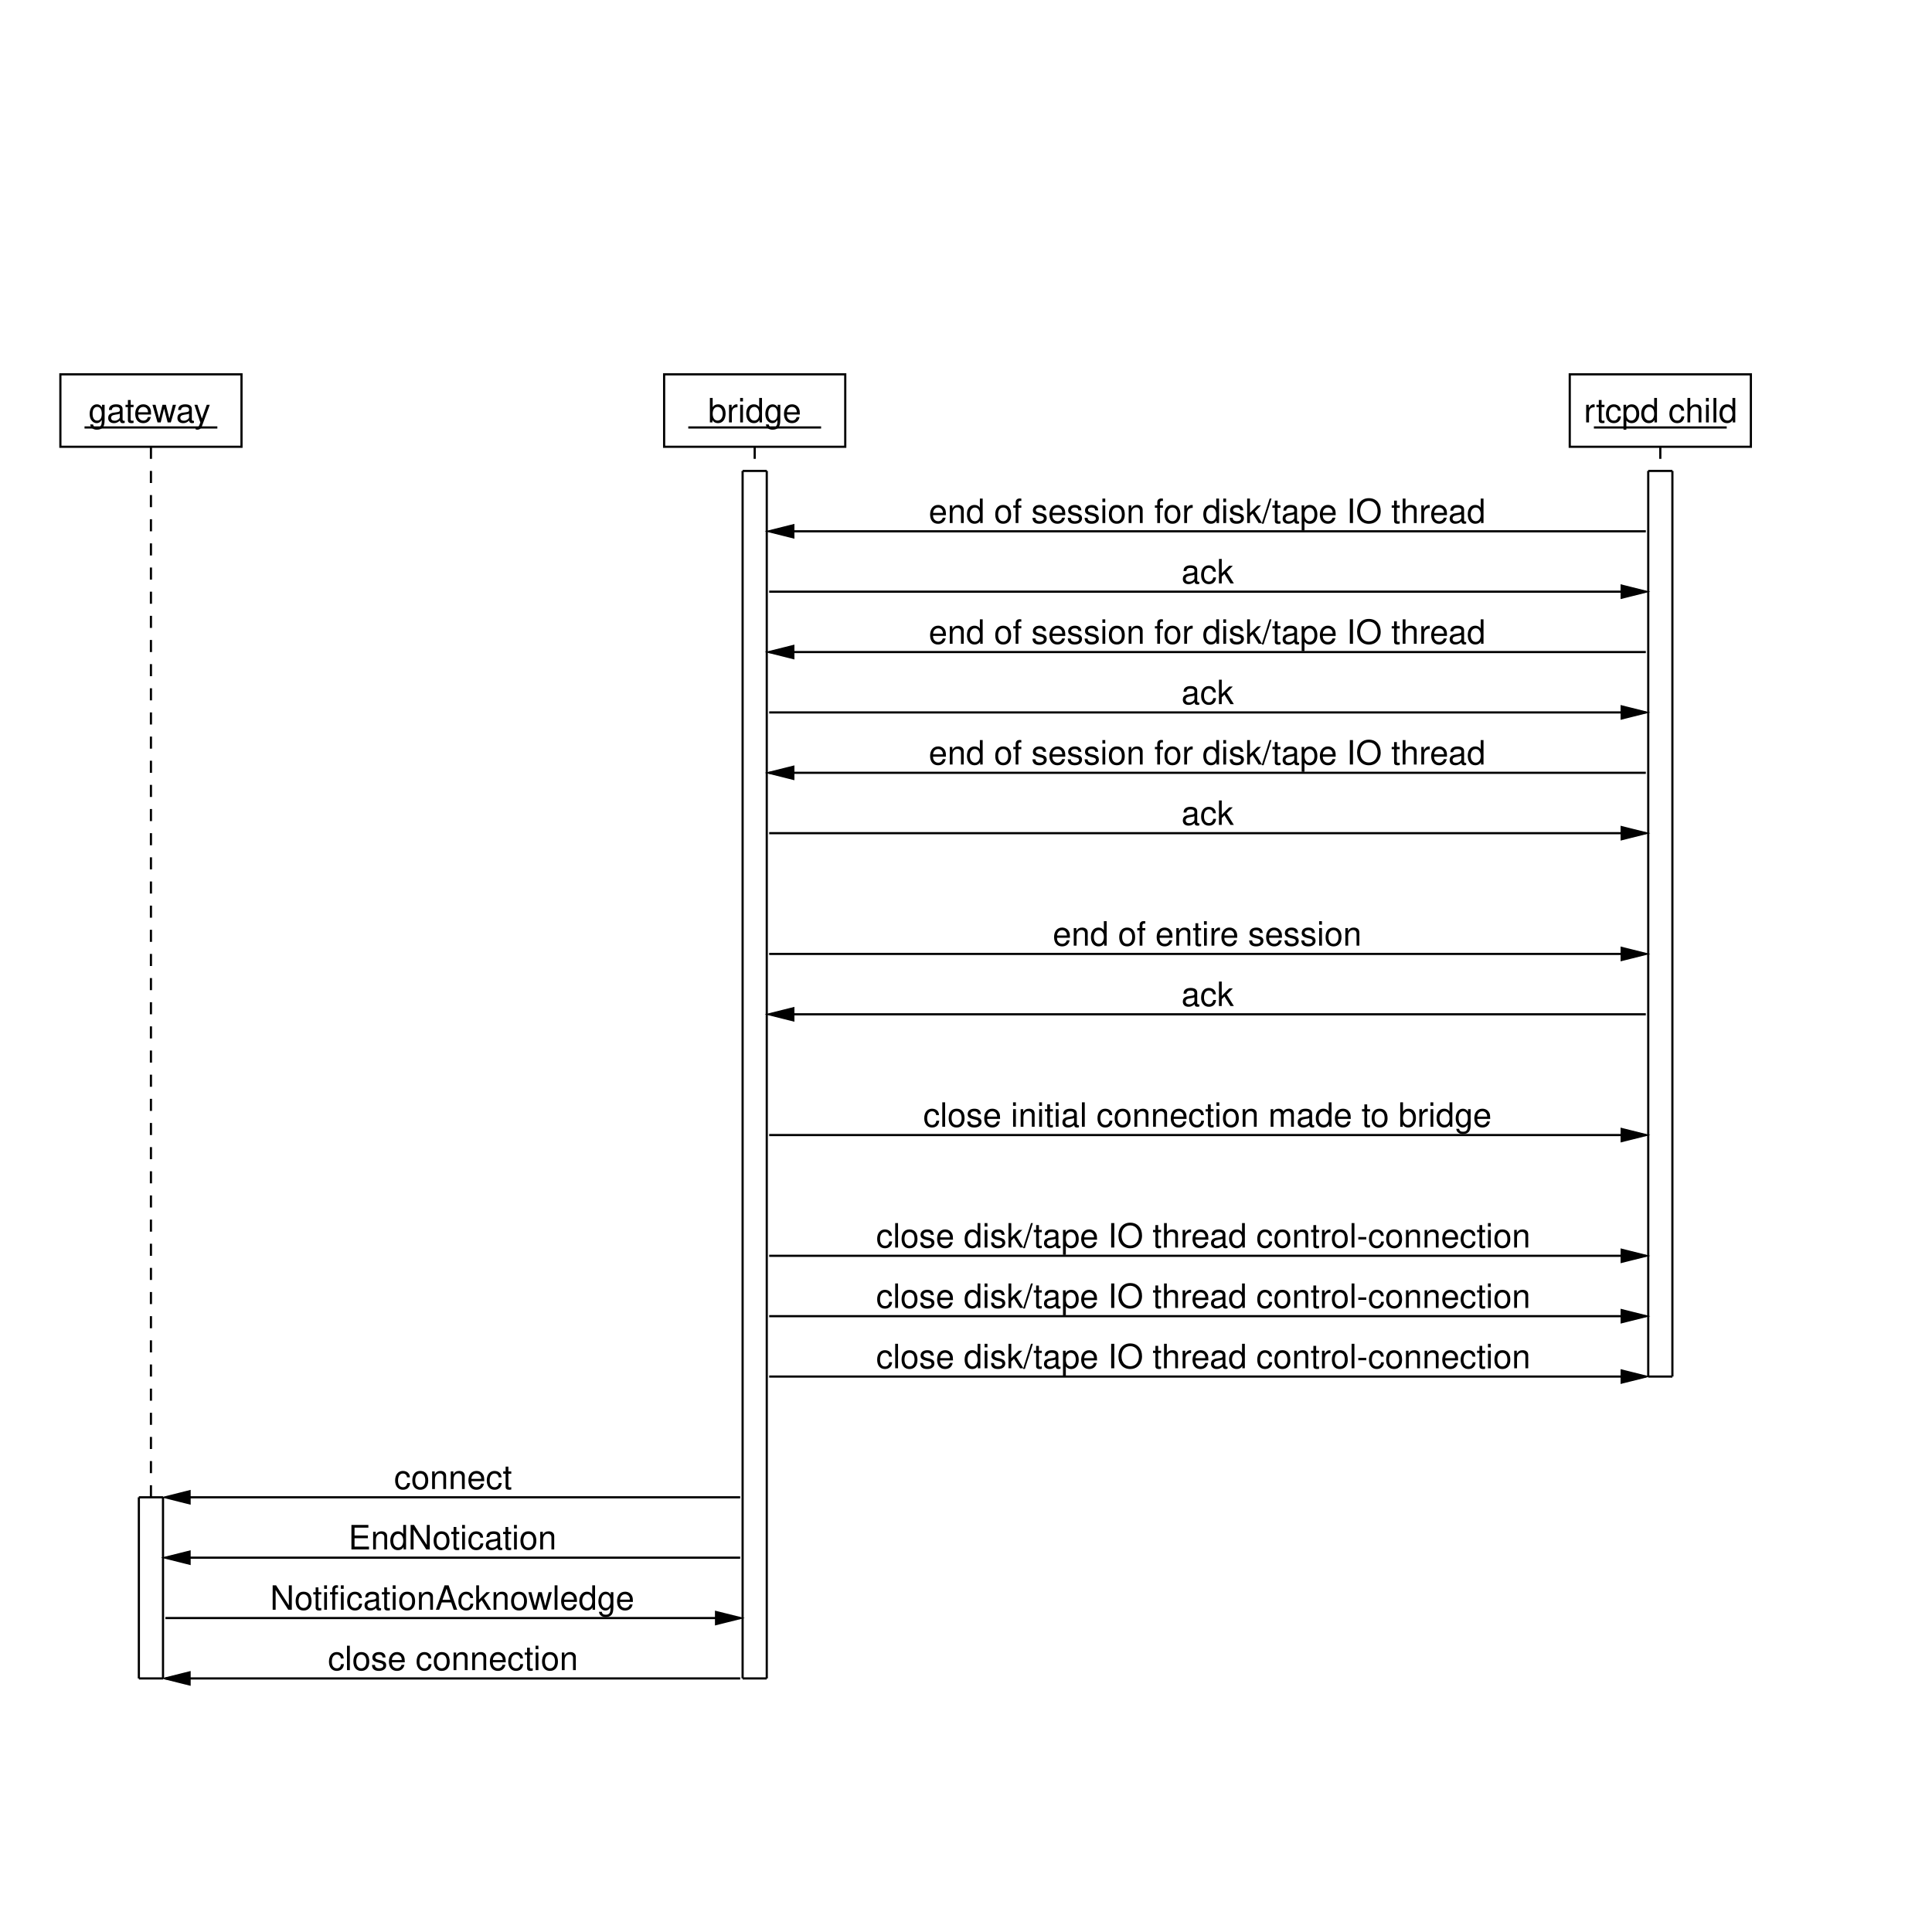
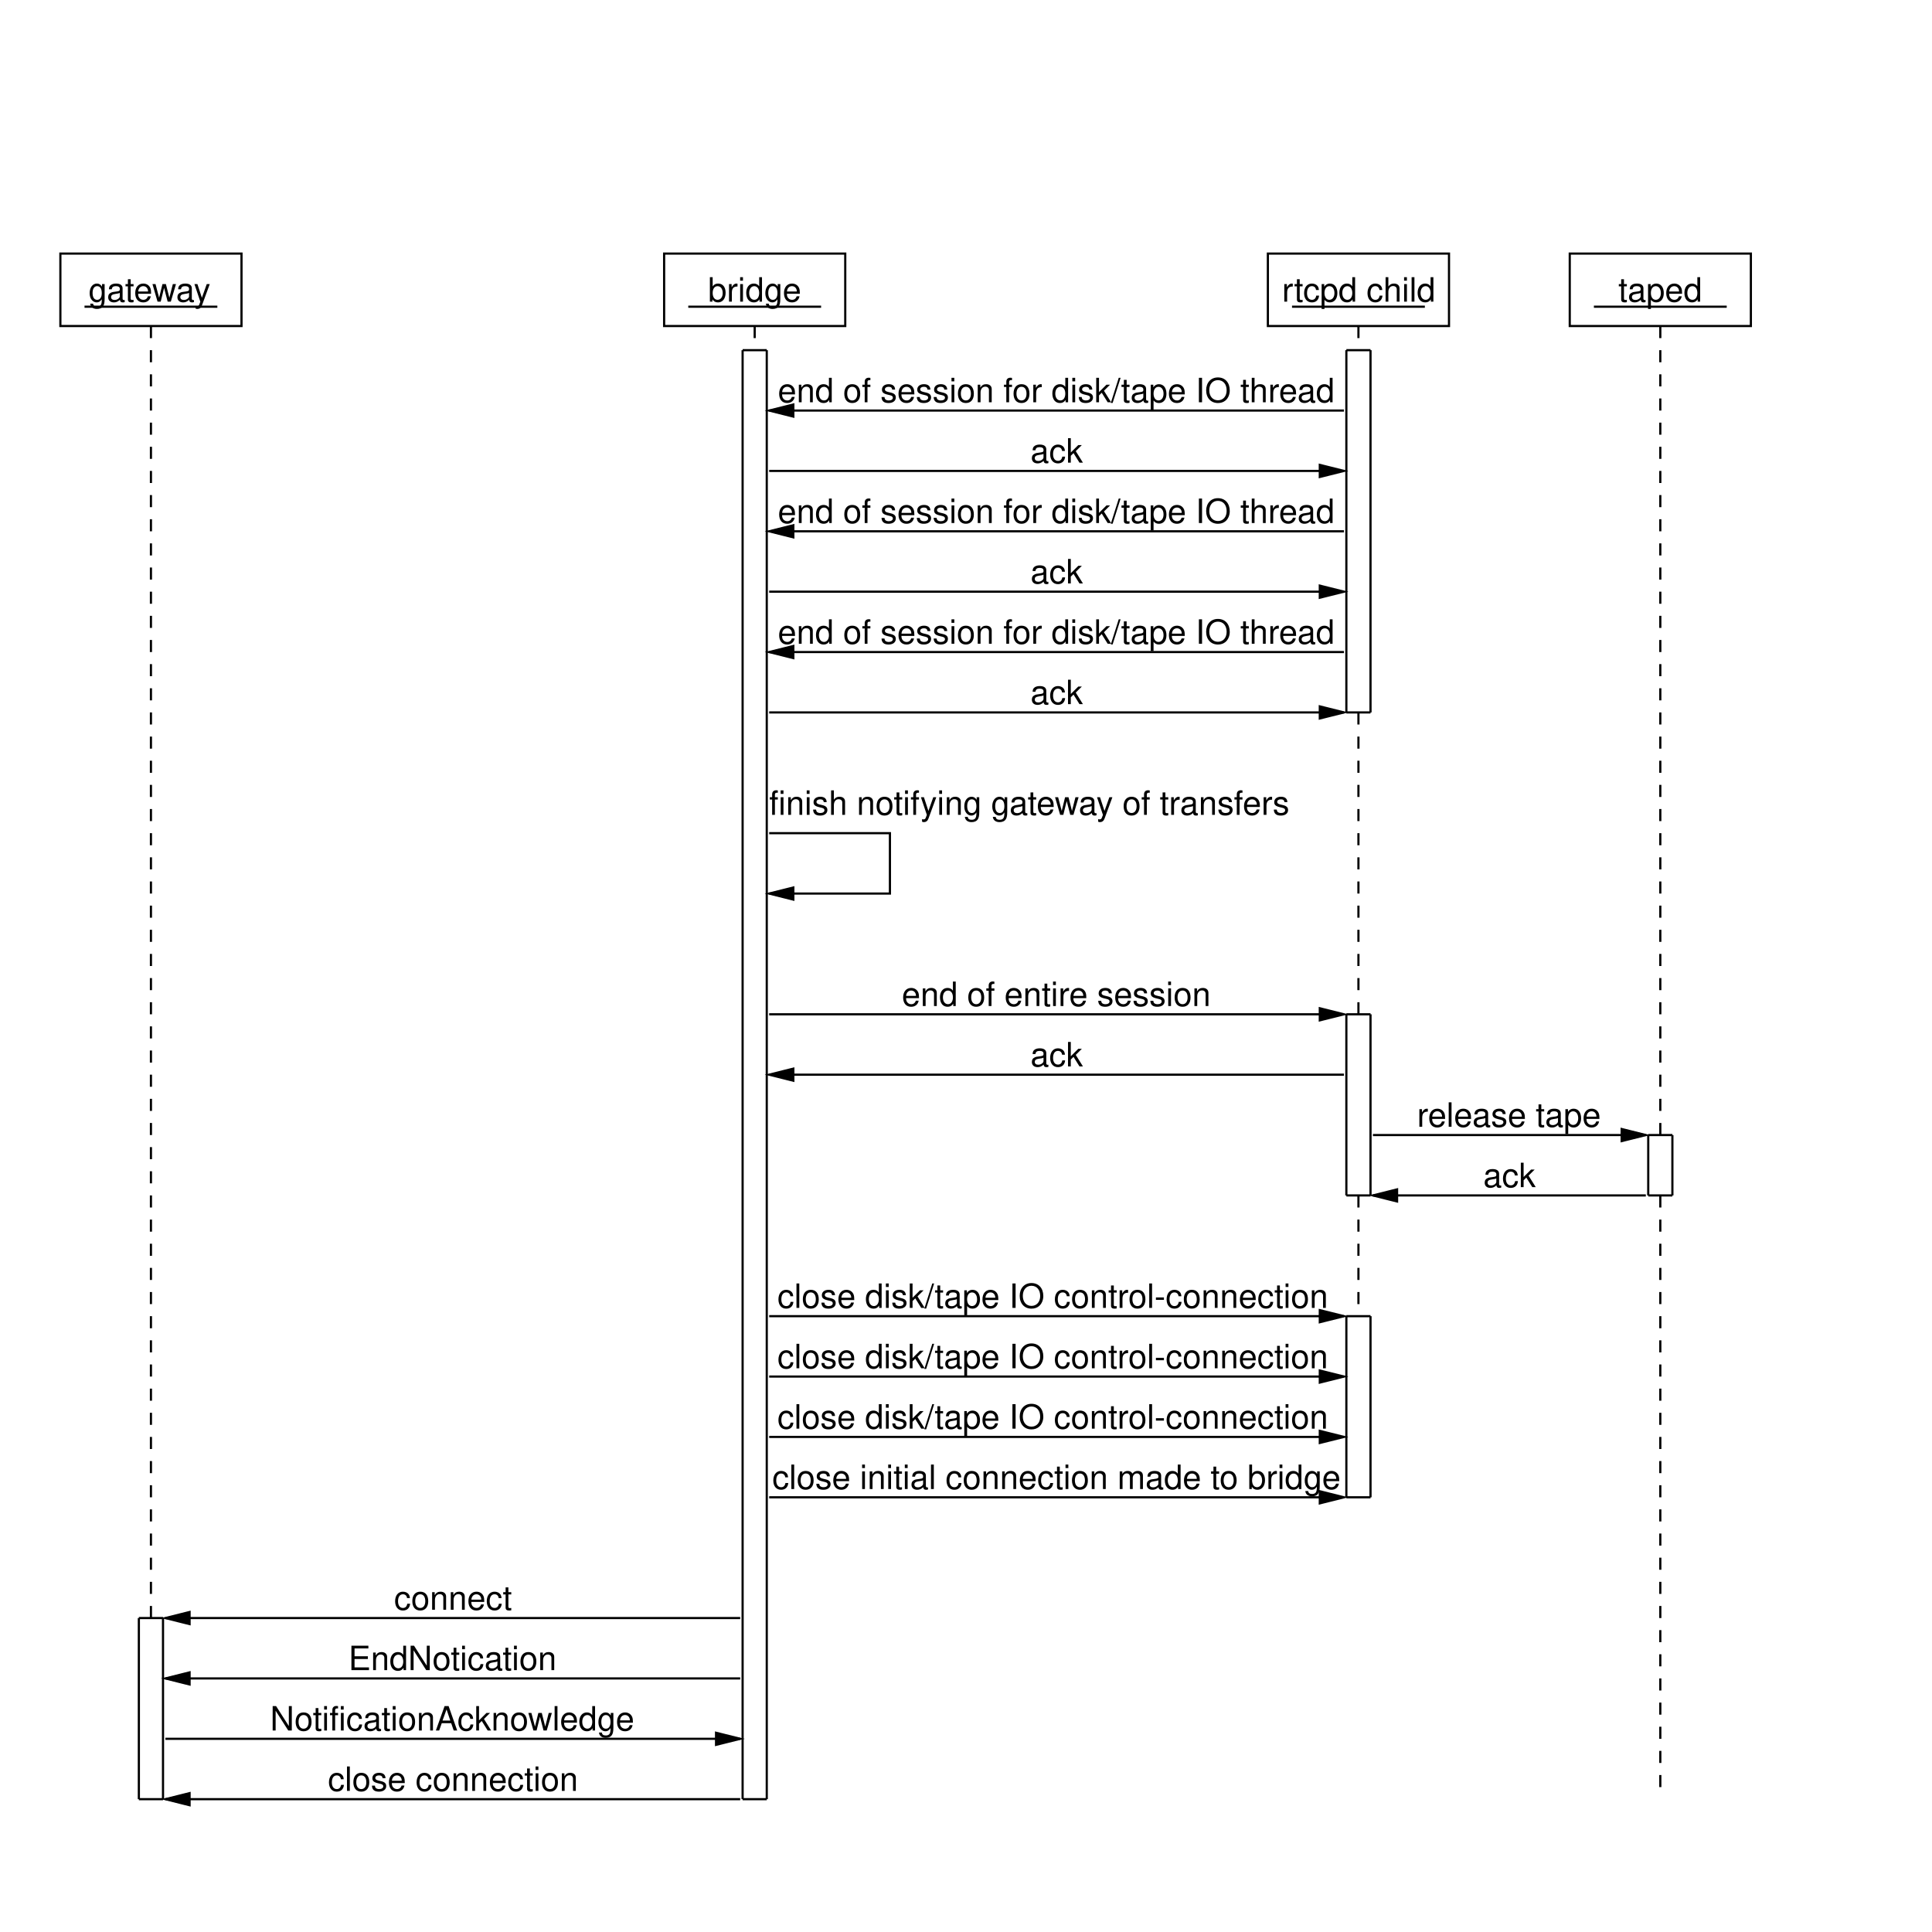
<svg xmlns="http://www.w3.org/2000/svg" version="1.1" baseProfile="full" id="body" width="8in" height="8in" viewBox="0 0 1 1" preserveAspectRatio="none">
  <rect id="background" x="0" y="0" width="1" height="1" stroke="none" fill="white" />
-   <g id="content" transform="translate(0.078125,0.13125) scale(1,-1) scale(0.125) " xml:space="preserve" stroke="black" stroke-linecap="butt" stroke-linejoin="miter" stroke-miterlimit="10.433" stroke-dasharray="none" stroke-dashoffset="0" stroke-opacity="1" fill="none" fill-rule="evenodd" fill-opacity="1" font-style="normal" font-variant="normal" font-weight="normal" font-stretch="normal" font-size-adjust="none" letter-spacing="normal" word-spacing="normal" text-anchor="start">
+   <g id="content" transform="translate(0.078125,0.06875) scale(1,-1) scale(0.125) " xml:space="preserve" stroke="black" stroke-linecap="butt" stroke-linejoin="miter" stroke-miterlimit="10.433" stroke-dasharray="none" stroke-dashoffset="0" stroke-opacity="1" fill="none" fill-rule="evenodd" fill-opacity="1" font-style="normal" font-variant="normal" font-weight="normal" font-stretch="normal" font-size-adjust="none" letter-spacing="normal" word-spacing="normal" text-anchor="start">
    <rect x="-0.375" y="-0.8" width="0.75" height="0.3" stroke-width="0.009" />
    <text transform="translate(-0.25861,-0.69903) scale(1,-1) scale(0.0069444) " font-family="Helvetica,sans-serif" font-size="20px" stroke="none" fill="black">gateway</text>
    <line x1="-0.275" y1="-0.72" x2="0.275" y2="-0.72" stroke-width="0.009" />
    <rect x="2.125" y="-0.8" width="0.75" height="0.3" stroke-width="0.009" />
    <text transform="translate(2.307,-0.69903) scale(1,-1) scale(0.0069444) " font-family="Helvetica,sans-serif" font-size="20px" stroke="none" fill="black">bridge</text>
    <line x1="2.225" y1="-0.72" x2="2.775" y2="-0.72" stroke-width="0.009" />
+     <rect x="4.625" y="-0.8" width="0.75" height="0.3" stroke-width="0.009" />
+     <text transform="translate(4.6835,-0.69903) scale(1,-1) scale(0.0069444) " font-family="Helvetica,sans-serif" font-size="20px" stroke="none" fill="black">rtcpd child</text>
+     <line x1="4.725" y1="-0.72" x2="5.275" y2="-0.72" stroke-width="0.009" />
    <rect x="5.875" y="-0.8" width="0.75" height="0.3" stroke-width="0.009" />
-     <text transform="translate(5.9335,-0.69903) scale(1,-1) scale(0.0069444) " font-family="Helvetica,sans-serif" font-size="20px" stroke="none" fill="black">rtcpd child</text>
+     <text transform="translate(6.0762,-0.69903) scale(1,-1) scale(0.0069444) " font-family="Helvetica,sans-serif" font-size="20px" stroke="none" fill="black">taped</text>
    <line x1="5.975" y1="-0.72" x2="6.525" y2="-0.72" stroke-width="0.009" />
-     <line x1="6.25" y1="-0.8" x2="6.25" y2="-0.9" stroke-width="0.009" stroke-dasharray="0.05, 0.05" />
-     <line x1="6.2" y1="-0.9" x2="6.3" y2="-0.9" stroke-width="0.009" />
+     <line x1="5" y1="-0.8" x2="5" y2="-0.9" stroke-width="0.009" stroke-dasharray="0.05, 0.05" />
+     <line x1="4.95" y1="-0.9" x2="5.05" y2="-0.9" stroke-width="0.009" />
    <line x1="2.5" y1="-0.8" x2="2.5" y2="-0.9" stroke-width="0.009" stroke-dasharray="0.05, 0.05" />
    <line x1="2.45" y1="-0.9" x2="2.55" y2="-0.9" stroke-width="0.009" />
-     <line x1="6.19" y1="-1.15" x2="2.56" y2="-1.15" stroke-width="0.009" />
+     <line x1="4.94" y1="-1.15" x2="2.56" y2="-1.15" stroke-width="0.009" />
    <polygon points="2.66,-1.175 2.56,-1.15 2.66,-1.125 " stroke-width="0.009" fill="black" />
-     <text transform="translate(3.2208,-1.1157) scale(1,-1) scale(0.0069444) " font-family="Helvetica,sans-serif" font-size="20px" stroke="none" fill="black">end of session for disk/tape IO thread</text>
-     <text transform="translate(4.3557,-1.2824) scale(1,-1) scale(0.0069444) " font-family="Helvetica,sans-serif" font-size="20px" stroke="none" fill="black"> </text>
-     <line x1="2.56" y1="-1.4" x2="6.19" y2="-1.4" stroke-width="0.009" />
-     <polygon points="6.09,-1.375 6.19,-1.4 6.09,-1.425 " stroke-width="0.009" fill="black" />
-     <text transform="translate(4.2669,-1.3657) scale(1,-1) scale(0.0069444) " font-family="Helvetica,sans-serif" font-size="20px" stroke="none" fill="black">ack</text>
-     <text transform="translate(4.3557,-1.5324) scale(1,-1) scale(0.0069444) " font-family="Helvetica,sans-serif" font-size="20px" stroke="none" fill="black"> </text>
-     <line x1="6.19" y1="-1.65" x2="2.56" y2="-1.65" stroke-width="0.009" />
+     <text transform="translate(2.5958,-1.1157) scale(1,-1) scale(0.0069444) " font-family="Helvetica,sans-serif" font-size="20px" stroke="none" fill="black">end of session for disk/tape IO thread</text>
+     <text transform="translate(3.7307,-1.2824) scale(1,-1) scale(0.0069444) " font-family="Helvetica,sans-serif" font-size="20px" stroke="none" fill="black"> </text>
+     <line x1="2.56" y1="-1.4" x2="4.94" y2="-1.4" stroke-width="0.009" />
+     <polygon points="4.84,-1.375 4.94,-1.4 4.84,-1.425 " stroke-width="0.009" fill="black" />
+     <text transform="translate(3.6419,-1.3657) scale(1,-1) scale(0.0069444) " font-family="Helvetica,sans-serif" font-size="20px" stroke="none" fill="black">ack</text>
+     <text transform="translate(3.7307,-1.5324) scale(1,-1) scale(0.0069444) " font-family="Helvetica,sans-serif" font-size="20px" stroke="none" fill="black"> </text>
+     <line x1="4.94" y1="-1.65" x2="2.56" y2="-1.65" stroke-width="0.009" />
    <polygon points="2.66,-1.675 2.56,-1.65 2.66,-1.625 " stroke-width="0.009" fill="black" />
-     <text transform="translate(3.2208,-1.6157) scale(1,-1) scale(0.0069444) " font-family="Helvetica,sans-serif" font-size="20px" stroke="none" fill="black">end of session for disk/tape IO thread</text>
-     <text transform="translate(4.3557,-1.7824) scale(1,-1) scale(0.0069444) " font-family="Helvetica,sans-serif" font-size="20px" stroke="none" fill="black"> </text>
-     <line x1="2.56" y1="-1.9" x2="6.19" y2="-1.9" stroke-width="0.009" />
-     <polygon points="6.09,-1.875 6.19,-1.9 6.09,-1.925 " stroke-width="0.009" fill="black" />
-     <text transform="translate(4.2669,-1.8657) scale(1,-1) scale(0.0069444) " font-family="Helvetica,sans-serif" font-size="20px" stroke="none" fill="black">ack</text>
-     <text transform="translate(4.3557,-2.0324) scale(1,-1) scale(0.0069444) " font-family="Helvetica,sans-serif" font-size="20px" stroke="none" fill="black"> </text>
-     <line x1="6.19" y1="-2.15" x2="2.56" y2="-2.15" stroke-width="0.009" />
+     <text transform="translate(2.5958,-1.6157) scale(1,-1) scale(0.0069444) " font-family="Helvetica,sans-serif" font-size="20px" stroke="none" fill="black">end of session for disk/tape IO thread</text>
+     <text transform="translate(3.7307,-1.7824) scale(1,-1) scale(0.0069444) " font-family="Helvetica,sans-serif" font-size="20px" stroke="none" fill="black"> </text>
+     <line x1="2.56" y1="-1.9" x2="4.94" y2="-1.9" stroke-width="0.009" />
+     <polygon points="4.84,-1.875 4.94,-1.9 4.84,-1.925 " stroke-width="0.009" fill="black" />
+     <text transform="translate(3.6419,-1.8657) scale(1,-1) scale(0.0069444) " font-family="Helvetica,sans-serif" font-size="20px" stroke="none" fill="black">ack</text>
+     <text transform="translate(3.7307,-2.0324) scale(1,-1) scale(0.0069444) " font-family="Helvetica,sans-serif" font-size="20px" stroke="none" fill="black"> </text>
+     <line x1="4.94" y1="-2.15" x2="2.56" y2="-2.15" stroke-width="0.009" />
    <polygon points="2.66,-2.175 2.56,-2.15 2.66,-2.125 " stroke-width="0.009" fill="black" />
-     <text transform="translate(3.2208,-2.1157) scale(1,-1) scale(0.0069444) " font-family="Helvetica,sans-serif" font-size="20px" stroke="none" fill="black">end of session for disk/tape IO thread</text>
-     <text transform="translate(4.3557,-2.2824) scale(1,-1) scale(0.0069444) " font-family="Helvetica,sans-serif" font-size="20px" stroke="none" fill="black"> </text>
-     <line x1="2.56" y1="-2.4" x2="6.19" y2="-2.4" stroke-width="0.009" />
-     <polygon points="6.09,-2.375 6.19,-2.4 6.09,-2.425 " stroke-width="0.009" fill="black" />
-     <text transform="translate(4.2669,-2.3657) scale(1,-1) scale(0.0069444) " font-family="Helvetica,sans-serif" font-size="20px" stroke="none" fill="black">ack</text>
-     <text transform="translate(4.3557,-2.5324) scale(1,-1) scale(0.0069444) " font-family="Helvetica,sans-serif" font-size="20px" stroke="none" fill="black"> </text>
-     <line x1="2.56" y1="-2.9" x2="6.19" y2="-2.9" stroke-width="0.009" />
-     <polygon points="6.09,-2.875 6.19,-2.9 6.09,-2.925 " stroke-width="0.009" fill="black" />
-     <text transform="translate(3.7342,-2.8657) scale(1,-1) scale(0.0069444) " font-family="Helvetica,sans-serif" font-size="20px" stroke="none" fill="black">end of entire session</text>
-     <text transform="translate(4.3557,-3.0324) scale(1,-1) scale(0.0069444) " font-family="Helvetica,sans-serif" font-size="20px" stroke="none" fill="black"> </text>
-     <line x1="6.19" y1="-3.15" x2="2.56" y2="-3.15" stroke-width="0.009" />
+     <text transform="translate(2.5958,-2.1157) scale(1,-1) scale(0.0069444) " font-family="Helvetica,sans-serif" font-size="20px" stroke="none" fill="black">end of session for disk/tape IO thread</text>
+     <text transform="translate(3.7307,-2.2824) scale(1,-1) scale(0.0069444) " font-family="Helvetica,sans-serif" font-size="20px" stroke="none" fill="black"> </text>
+     <line x1="2.56" y1="-2.4" x2="4.94" y2="-2.4" stroke-width="0.009" />
+     <polygon points="4.84,-2.375 4.94,-2.4 4.84,-2.425 " stroke-width="0.009" fill="black" />
+     <text transform="translate(3.6419,-2.3657) scale(1,-1) scale(0.0069444) " font-family="Helvetica,sans-serif" font-size="20px" stroke="none" fill="black">ack</text>
+     <text transform="translate(3.7307,-2.5324) scale(1,-1) scale(0.0069444) " font-family="Helvetica,sans-serif" font-size="20px" stroke="none" fill="black"> </text>
+     <line x1="4.95" y1="-0.9" x2="4.95" y2="-2.4" stroke-width="0.009" />
+     <line x1="5.05" y1="-0.9" x2="5.05" y2="-2.4" stroke-width="0.009" />
+     <line x1="4.95" y1="-2.4" x2="5.05" y2="-2.4" stroke-width="0.009" />
+     <polyline points="2.56,-2.9 3.06,-2.9 3.06,-3.15 2.56,-3.15 " stroke-width="0.009" />
    <polygon points="2.66,-3.175 2.56,-3.15 2.66,-3.125 " stroke-width="0.009" fill="black" />
-     <text transform="translate(4.2669,-3.1157) scale(1,-1) scale(0.0069444) " font-family="Helvetica,sans-serif" font-size="20px" stroke="none" fill="black">ack</text>
-     <text transform="translate(4.3557,-3.2824) scale(1,-1) scale(0.0069444) " font-family="Helvetica,sans-serif" font-size="20px" stroke="none" fill="black"> </text>
-     <line x1="2.56" y1="-3.65" x2="6.19" y2="-3.65" stroke-width="0.009" />
-     <polygon points="6.09,-3.625 6.19,-3.65 6.09,-3.675 " stroke-width="0.009" fill="black" />
-     <text transform="translate(3.1978,-3.6157) scale(1,-1) scale(0.0069444) " font-family="Helvetica,sans-serif" font-size="20px" stroke="none" fill="black">close initial connection made to bridge</text>
-     <text transform="translate(4.3557,-3.7824) scale(1,-1) scale(0.0069444) " font-family="Helvetica,sans-serif" font-size="20px" stroke="none" fill="black"> </text>
-     <line x1="2.56" y1="-4.15" x2="6.19" y2="-4.15" stroke-width="0.009" />
+     <text transform="translate(2.56,-2.824) scale(1,-1) scale(0.0069444) " font-family="Helvetica,sans-serif" font-size="20px" stroke="none" fill="black">finish notifying gateway of transfers</text>
+     <text transform="translate(2.5407,-2.9907) scale(1,-1) scale(0.0069444) " font-family="Helvetica,sans-serif" font-size="20px" stroke="none" fill="black"> </text>
+     <text transform="translate(2.5407,-3.1574) scale(1,-1) scale(0.0069444) " font-family="Helvetica,sans-serif" font-size="20px" stroke="none" fill="black"> </text>
+     <text transform="translate(2.5407,-3.324) scale(1,-1) scale(0.0069444) " font-family="Helvetica,sans-serif" font-size="20px" stroke="none" fill="black"> </text>
+     <line x1="2.56" y1="-3.65" x2="4.94" y2="-3.65" stroke-width="0.009" />
+     <polygon points="4.84,-3.625 4.94,-3.65 4.84,-3.675 " stroke-width="0.009" fill="black" />
+     <text transform="translate(3.1092,-3.6157) scale(1,-1) scale(0.0069444) " font-family="Helvetica,sans-serif" font-size="20px" stroke="none" fill="black">end of entire session</text>
+     <text transform="translate(3.7307,-3.7824) scale(1,-1) scale(0.0069444) " font-family="Helvetica,sans-serif" font-size="20px" stroke="none" fill="black"> </text>
+     <line x1="5" y1="-2.4" x2="5" y2="-3.65" stroke-width="0.009" stroke-dasharray="0.05, 0.05" />
+     <line x1="4.95" y1="-3.65" x2="5.05" y2="-3.65" stroke-width="0.009" />
+     <line x1="4.94" y1="-3.9" x2="2.56" y2="-3.9" stroke-width="0.009" />
+     <polygon points="2.66,-3.925 2.56,-3.9 2.66,-3.875 " stroke-width="0.009" fill="black" />
+     <text transform="translate(3.6419,-3.8657) scale(1,-1) scale(0.0069444) " font-family="Helvetica,sans-serif" font-size="20px" stroke="none" fill="black">ack</text>
+     <text transform="translate(3.7307,-4.0324) scale(1,-1) scale(0.0069444) " font-family="Helvetica,sans-serif" font-size="20px" stroke="none" fill="black"> </text>
+     <line x1="5.06" y1="-4.15" x2="6.19" y2="-4.15" stroke-width="0.009" />
    <polygon points="6.09,-4.125 6.19,-4.15 6.09,-4.175 " stroke-width="0.009" fill="black" />
-     <text transform="translate(3.0028,-4.1157) scale(1,-1) scale(0.0069444) " font-family="Helvetica,sans-serif" font-size="20px" stroke="none" fill="black">close disk/tape IO thread control-connection</text>
-     <text transform="translate(4.3557,-4.2824) scale(1,-1) scale(0.0069444) " font-family="Helvetica,sans-serif" font-size="20px" stroke="none" fill="black"> </text>
-     <line x1="2.56" y1="-4.4" x2="6.19" y2="-4.4" stroke-width="0.009" />
-     <polygon points="6.09,-4.375 6.19,-4.4 6.09,-4.425 " stroke-width="0.009" fill="black" />
-     <text transform="translate(3.0028,-4.3657) scale(1,-1) scale(0.0069444) " font-family="Helvetica,sans-serif" font-size="20px" stroke="none" fill="black">close disk/tape IO thread control-connection</text>
-     <text transform="translate(4.3557,-4.5324) scale(1,-1) scale(0.0069444) " font-family="Helvetica,sans-serif" font-size="20px" stroke="none" fill="black"> </text>
-     <line x1="2.56" y1="-4.65" x2="6.19" y2="-4.65" stroke-width="0.009" />
-     <polygon points="6.09,-4.625 6.19,-4.65 6.09,-4.675 " stroke-width="0.009" fill="black" />
-     <text transform="translate(3.0028,-4.6157) scale(1,-1) scale(0.0069444) " font-family="Helvetica,sans-serif" font-size="20px" stroke="none" fill="black">close disk/tape IO thread control-connection</text>
-     <text transform="translate(4.3557,-4.7824) scale(1,-1) scale(0.0069444) " font-family="Helvetica,sans-serif" font-size="20px" stroke="none" fill="black"> </text>
-     <line x1="6.2" y1="-0.9" x2="6.2" y2="-4.65" stroke-width="0.009" />
-     <line x1="6.3" y1="-0.9" x2="6.3" y2="-4.65" stroke-width="0.009" />
-     <line x1="6.2" y1="-4.65" x2="6.3" y2="-4.65" stroke-width="0.009" />
-     <line x1="6.25" y1="-4.65" x2="6.25" y2="-4.65" stroke-width="0.009" stroke-dasharray="0.05, 0.05" />
-     <line x1="2.44" y1="-5.15" x2="0.06" y2="-5.15" stroke-width="0.009" />
-     <polygon points="0.16,-5.175 0.06,-5.15 0.16,-5.125 " stroke-width="0.009" fill="black" />
-     <text transform="translate(1.0068,-5.1157) scale(1,-1) scale(0.0069444) " font-family="Helvetica,sans-serif" font-size="20px" stroke="none" fill="black">connect</text>
-     <text transform="translate(1.2307,-5.2824) scale(1,-1) scale(0.0069444) " font-family="Helvetica,sans-serif" font-size="20px" stroke="none" fill="black"> </text>
-     <line x1="0" y1="-0.8" x2="0" y2="-5.15" stroke-width="0.009" stroke-dasharray="0.05, 0.05" />
-     <line x1="-0.05" y1="-5.15" x2="0.05" y2="-5.15" stroke-width="0.009" />
-     <line x1="2.44" y1="-5.4" x2="0.06" y2="-5.4" stroke-width="0.009" />
-     <polygon points="0.16,-5.425 0.06,-5.4 0.16,-5.375 " stroke-width="0.009" fill="black" />
-     <text transform="translate(0.81771,-5.3657) scale(1,-1) scale(0.0069444) " font-family="Helvetica,sans-serif" font-size="20px" stroke="none" fill="black">EndNotication</text>
-     <text transform="translate(1.2307,-5.5324) scale(1,-1) scale(0.0069444) " font-family="Helvetica,sans-serif" font-size="20px" stroke="none" fill="black"> </text>
-     <line x1="0.06" y1="-5.65" x2="2.44" y2="-5.65" stroke-width="0.009" />
-     <polygon points="2.34,-5.625 2.44,-5.65 2.34,-5.675 " stroke-width="0.009" fill="black" />
-     <text transform="translate(0.49354,-5.6157) scale(1,-1) scale(0.0069444) " font-family="Helvetica,sans-serif" font-size="20px" stroke="none" fill="black">NotificationAcknowledge</text>
-     <text transform="translate(1.2307,-5.7824) scale(1,-1) scale(0.0069444) " font-family="Helvetica,sans-serif" font-size="20px" stroke="none" fill="black"> </text>
-     <line x1="2.44" y1="-5.9" x2="0.06" y2="-5.9" stroke-width="0.009" />
-     <polygon points="0.16,-5.925 0.06,-5.9 0.16,-5.875 " stroke-width="0.009" fill="black" />
-     <text transform="translate(0.73278,-5.8657) scale(1,-1) scale(0.0069444) " font-family="Helvetica,sans-serif" font-size="20px" stroke="none" fill="black">close connection</text>
-     <text transform="translate(1.2307,-6.0324) scale(1,-1) scale(0.0069444) " font-family="Helvetica,sans-serif" font-size="20px" stroke="none" fill="black"> </text>
-     <line x1="-0.05" y1="-5.15" x2="-0.05" y2="-5.9" stroke-width="0.009" />
-     <line x1="0.05" y1="-5.15" x2="0.05" y2="-5.9" stroke-width="0.009" />
-     <line x1="-0.05" y1="-5.9" x2="0.05" y2="-5.9" stroke-width="0.009" />
-     <line x1="2.45" y1="-0.9" x2="2.45" y2="-5.9" stroke-width="0.009" />
-     <line x1="2.55" y1="-0.9" x2="2.55" y2="-5.9" stroke-width="0.009" />
-     <line x1="2.45" y1="-5.9" x2="2.55" y2="-5.9" stroke-width="0.009" />
-     <line x1="2.5" y1="-5.9" x2="2.5" y2="-5.9" stroke-width="0.009" stroke-dasharray="0.05, 0.05" />
-     <line x1="0" y1="-5.9" x2="0" y2="-5.9" stroke-width="0.009" stroke-dasharray="0.05, 0.05" />
+     <text transform="translate(5.2428,-4.1157) scale(1,-1) scale(0.0069444) " font-family="Helvetica,sans-serif" font-size="20px" stroke="none" fill="black">release tape</text>
+     <text transform="translate(5.6057,-4.2824) scale(1,-1) scale(0.0069444) " font-family="Helvetica,sans-serif" font-size="20px" stroke="none" fill="black"> </text>
+     <line x1="6.25" y1="-0.8" x2="6.25" y2="-4.15" stroke-width="0.009" stroke-dasharray="0.05, 0.05" />
+     <line x1="6.2" y1="-4.15" x2="6.3" y2="-4.15" stroke-width="0.009" />
+     <line x1="6.19" y1="-4.4" x2="5.06" y2="-4.4" stroke-width="0.009" />
+     <polygon points="5.16,-4.425 5.06,-4.4 5.16,-4.375 " stroke-width="0.009" fill="black" />
+     <text transform="translate(5.5169,-4.3657) scale(1,-1) scale(0.0069444) " font-family="Helvetica,sans-serif" font-size="20px" stroke="none" fill="black">ack</text>
+     <text transform="translate(5.6057,-4.5324) scale(1,-1) scale(0.0069444) " font-family="Helvetica,sans-serif" font-size="20px" stroke="none" fill="black"> </text>
+     <line x1="6.2" y1="-4.15" x2="6.2" y2="-4.4" stroke-width="0.009" />
+     <line x1="6.3" y1="-4.15" x2="6.3" y2="-4.4" stroke-width="0.009" />
+     <line x1="6.2" y1="-4.4" x2="6.3" y2="-4.4" stroke-width="0.009" />
+     <line x1="4.95" y1="-3.65" x2="4.95" y2="-4.4" stroke-width="0.009" />
+     <line x1="5.05" y1="-3.65" x2="5.05" y2="-4.4" stroke-width="0.009" />
+     <line x1="4.95" y1="-4.4" x2="5.05" y2="-4.4" stroke-width="0.009" />
+     <line x1="2.56" y1="-4.9" x2="4.94" y2="-4.9" stroke-width="0.009" />
+     <polygon points="4.84,-4.875 4.94,-4.9 4.84,-4.925 " stroke-width="0.009" fill="black" />
+     <text transform="translate(2.594,-4.8657) scale(1,-1) scale(0.0069444) " font-family="Helvetica,sans-serif" font-size="20px" stroke="none" fill="black">close disk/tape IO control-connection</text>
+     <text transform="translate(3.7307,-5.0324) scale(1,-1) scale(0.0069444) " font-family="Helvetica,sans-serif" font-size="20px" stroke="none" fill="black"> </text>
+     <line x1="5" y1="-4.4" x2="5" y2="-4.9" stroke-width="0.009" stroke-dasharray="0.05, 0.05" />
+     <line x1="4.95" y1="-4.9" x2="5.05" y2="-4.9" stroke-width="0.009" />
+     <line x1="2.56" y1="-5.15" x2="4.94" y2="-5.15" stroke-width="0.009" />
+     <polygon points="4.84,-5.125 4.94,-5.15 4.84,-5.175 " stroke-width="0.009" fill="black" />
+     <text transform="translate(2.594,-5.1157) scale(1,-1) scale(0.0069444) " font-family="Helvetica,sans-serif" font-size="20px" stroke="none" fill="black">close disk/tape IO control-connection</text>
+     <text transform="translate(3.7307,-5.2824) scale(1,-1) scale(0.0069444) " font-family="Helvetica,sans-serif" font-size="20px" stroke="none" fill="black"> </text>
+     <line x1="2.56" y1="-5.4" x2="4.94" y2="-5.4" stroke-width="0.009" />
+     <polygon points="4.84,-5.375 4.94,-5.4 4.84,-5.425 " stroke-width="0.009" fill="black" />
+     <text transform="translate(2.594,-5.3657) scale(1,-1) scale(0.0069444) " font-family="Helvetica,sans-serif" font-size="20px" stroke="none" fill="black">close disk/tape IO control-connection</text>
+     <text transform="translate(3.7307,-5.5324) scale(1,-1) scale(0.0069444) " font-family="Helvetica,sans-serif" font-size="20px" stroke="none" fill="black"> </text>
+     <line x1="2.56" y1="-5.65" x2="4.94" y2="-5.65" stroke-width="0.009" />
+     <polygon points="4.84,-5.625 4.94,-5.65 4.84,-5.675 " stroke-width="0.009" fill="black" />
+     <text transform="translate(2.5728,-5.6157) scale(1,-1) scale(0.0069444) " font-family="Helvetica,sans-serif" font-size="20px" stroke="none" fill="black">close initial connection made to bridge</text>
+     <text transform="translate(3.7307,-5.7824) scale(1,-1) scale(0.0069444) " font-family="Helvetica,sans-serif" font-size="20px" stroke="none" fill="black"> </text>
+     <line x1="4.95" y1="-4.9" x2="4.95" y2="-5.65" stroke-width="0.009" />
+     <line x1="5.05" y1="-4.9" x2="5.05" y2="-5.65" stroke-width="0.009" />
+     <line x1="4.95" y1="-5.65" x2="5.05" y2="-5.65" stroke-width="0.009" />
+     <line x1="5" y1="-5.65" x2="5" y2="-5.65" stroke-width="0.009" stroke-dasharray="0.05, 0.05" />
+     <line x1="2.44" y1="-6.15" x2="0.06" y2="-6.15" stroke-width="0.009" />
+     <polygon points="0.16,-6.175 0.06,-6.15 0.16,-6.125 " stroke-width="0.009" fill="black" />
+     <text transform="translate(1.0068,-6.1157) scale(1,-1) scale(0.0069444) " font-family="Helvetica,sans-serif" font-size="20px" stroke="none" fill="black">connect</text>
+     <text transform="translate(1.2307,-6.2824) scale(1,-1) scale(0.0069444) " font-family="Helvetica,sans-serif" font-size="20px" stroke="none" fill="black"> </text>
+     <line x1="0" y1="-0.8" x2="0" y2="-6.15" stroke-width="0.009" stroke-dasharray="0.05, 0.05" />
+     <line x1="-0.05" y1="-6.15" x2="0.05" y2="-6.15" stroke-width="0.009" />
+     <line x1="2.44" y1="-6.4" x2="0.06" y2="-6.4" stroke-width="0.009" />
+     <polygon points="0.16,-6.425 0.06,-6.4 0.16,-6.375 " stroke-width="0.009" fill="black" />
+     <text transform="translate(0.81771,-6.3657) scale(1,-1) scale(0.0069444) " font-family="Helvetica,sans-serif" font-size="20px" stroke="none" fill="black">EndNotication</text>
+     <text transform="translate(1.2307,-6.5324) scale(1,-1) scale(0.0069444) " font-family="Helvetica,sans-serif" font-size="20px" stroke="none" fill="black"> </text>
+     <line x1="0.06" y1="-6.65" x2="2.44" y2="-6.65" stroke-width="0.009" />
+     <polygon points="2.34,-6.625 2.44,-6.65 2.34,-6.675 " stroke-width="0.009" fill="black" />
+     <text transform="translate(0.49354,-6.6157) scale(1,-1) scale(0.0069444) " font-family="Helvetica,sans-serif" font-size="20px" stroke="none" fill="black">NotificationAcknowledge</text>
+     <text transform="translate(1.2307,-6.7824) scale(1,-1) scale(0.0069444) " font-family="Helvetica,sans-serif" font-size="20px" stroke="none" fill="black"> </text>
+     <line x1="2.44" y1="-6.9" x2="0.06" y2="-6.9" stroke-width="0.009" />
+     <polygon points="0.16,-6.925 0.06,-6.9 0.16,-6.875 " stroke-width="0.009" fill="black" />
+     <text transform="translate(0.73278,-6.8657) scale(1,-1) scale(0.0069444) " font-family="Helvetica,sans-serif" font-size="20px" stroke="none" fill="black">close connection</text>
+     <text transform="translate(1.2307,-7.0324) scale(1,-1) scale(0.0069444) " font-family="Helvetica,sans-serif" font-size="20px" stroke="none" fill="black"> </text>
+     <line x1="-0.05" y1="-6.15" x2="-0.05" y2="-6.9" stroke-width="0.009" />
+     <line x1="0.05" y1="-6.15" x2="0.05" y2="-6.9" stroke-width="0.009" />
+     <line x1="-0.05" y1="-6.9" x2="0.05" y2="-6.9" stroke-width="0.009" />
+     <line x1="2.45" y1="-0.9" x2="2.45" y2="-6.9" stroke-width="0.009" />
+     <line x1="2.55" y1="-0.9" x2="2.55" y2="-6.9" stroke-width="0.009" />
+     <line x1="2.45" y1="-6.9" x2="2.55" y2="-6.9" stroke-width="0.009" />
+     <line x1="2.5" y1="-6.9" x2="2.5" y2="-6.9" stroke-width="0.009" stroke-dasharray="0.05, 0.05" />
+     <line x1="0" y1="-6.9" x2="0" y2="-6.9" stroke-width="0.009" stroke-dasharray="0.05, 0.05" />
+     <line x1="6.25" y1="-4.4" x2="6.25" y2="-6.9" stroke-width="0.009" stroke-dasharray="0.05, 0.05" />
  </g>
</svg>
